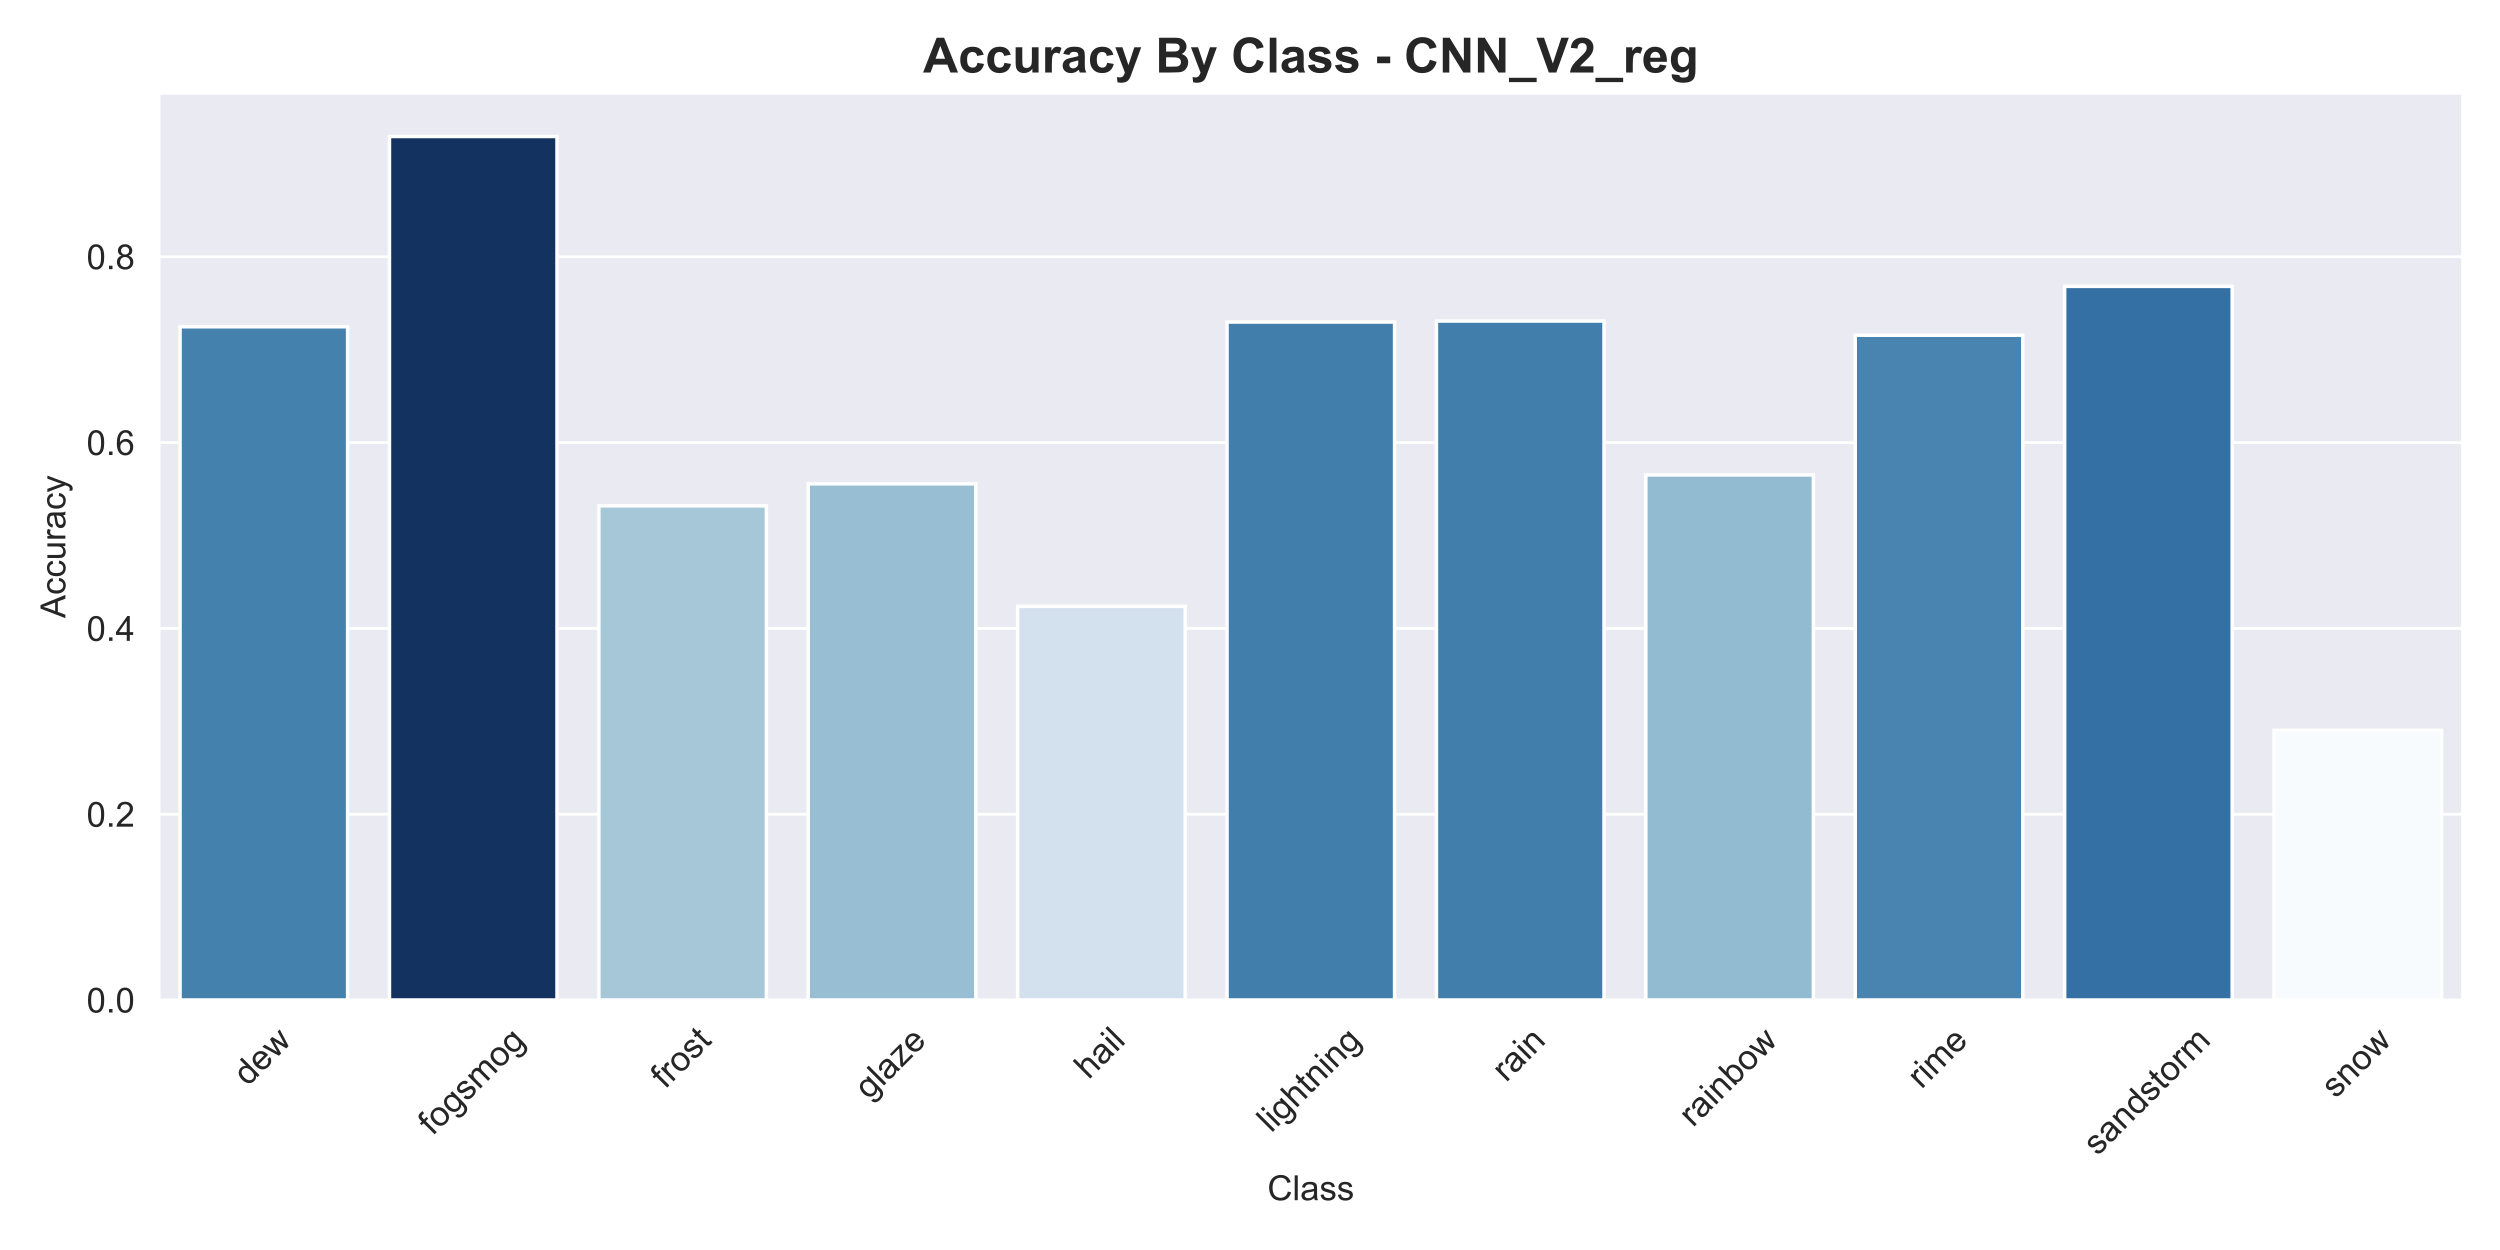
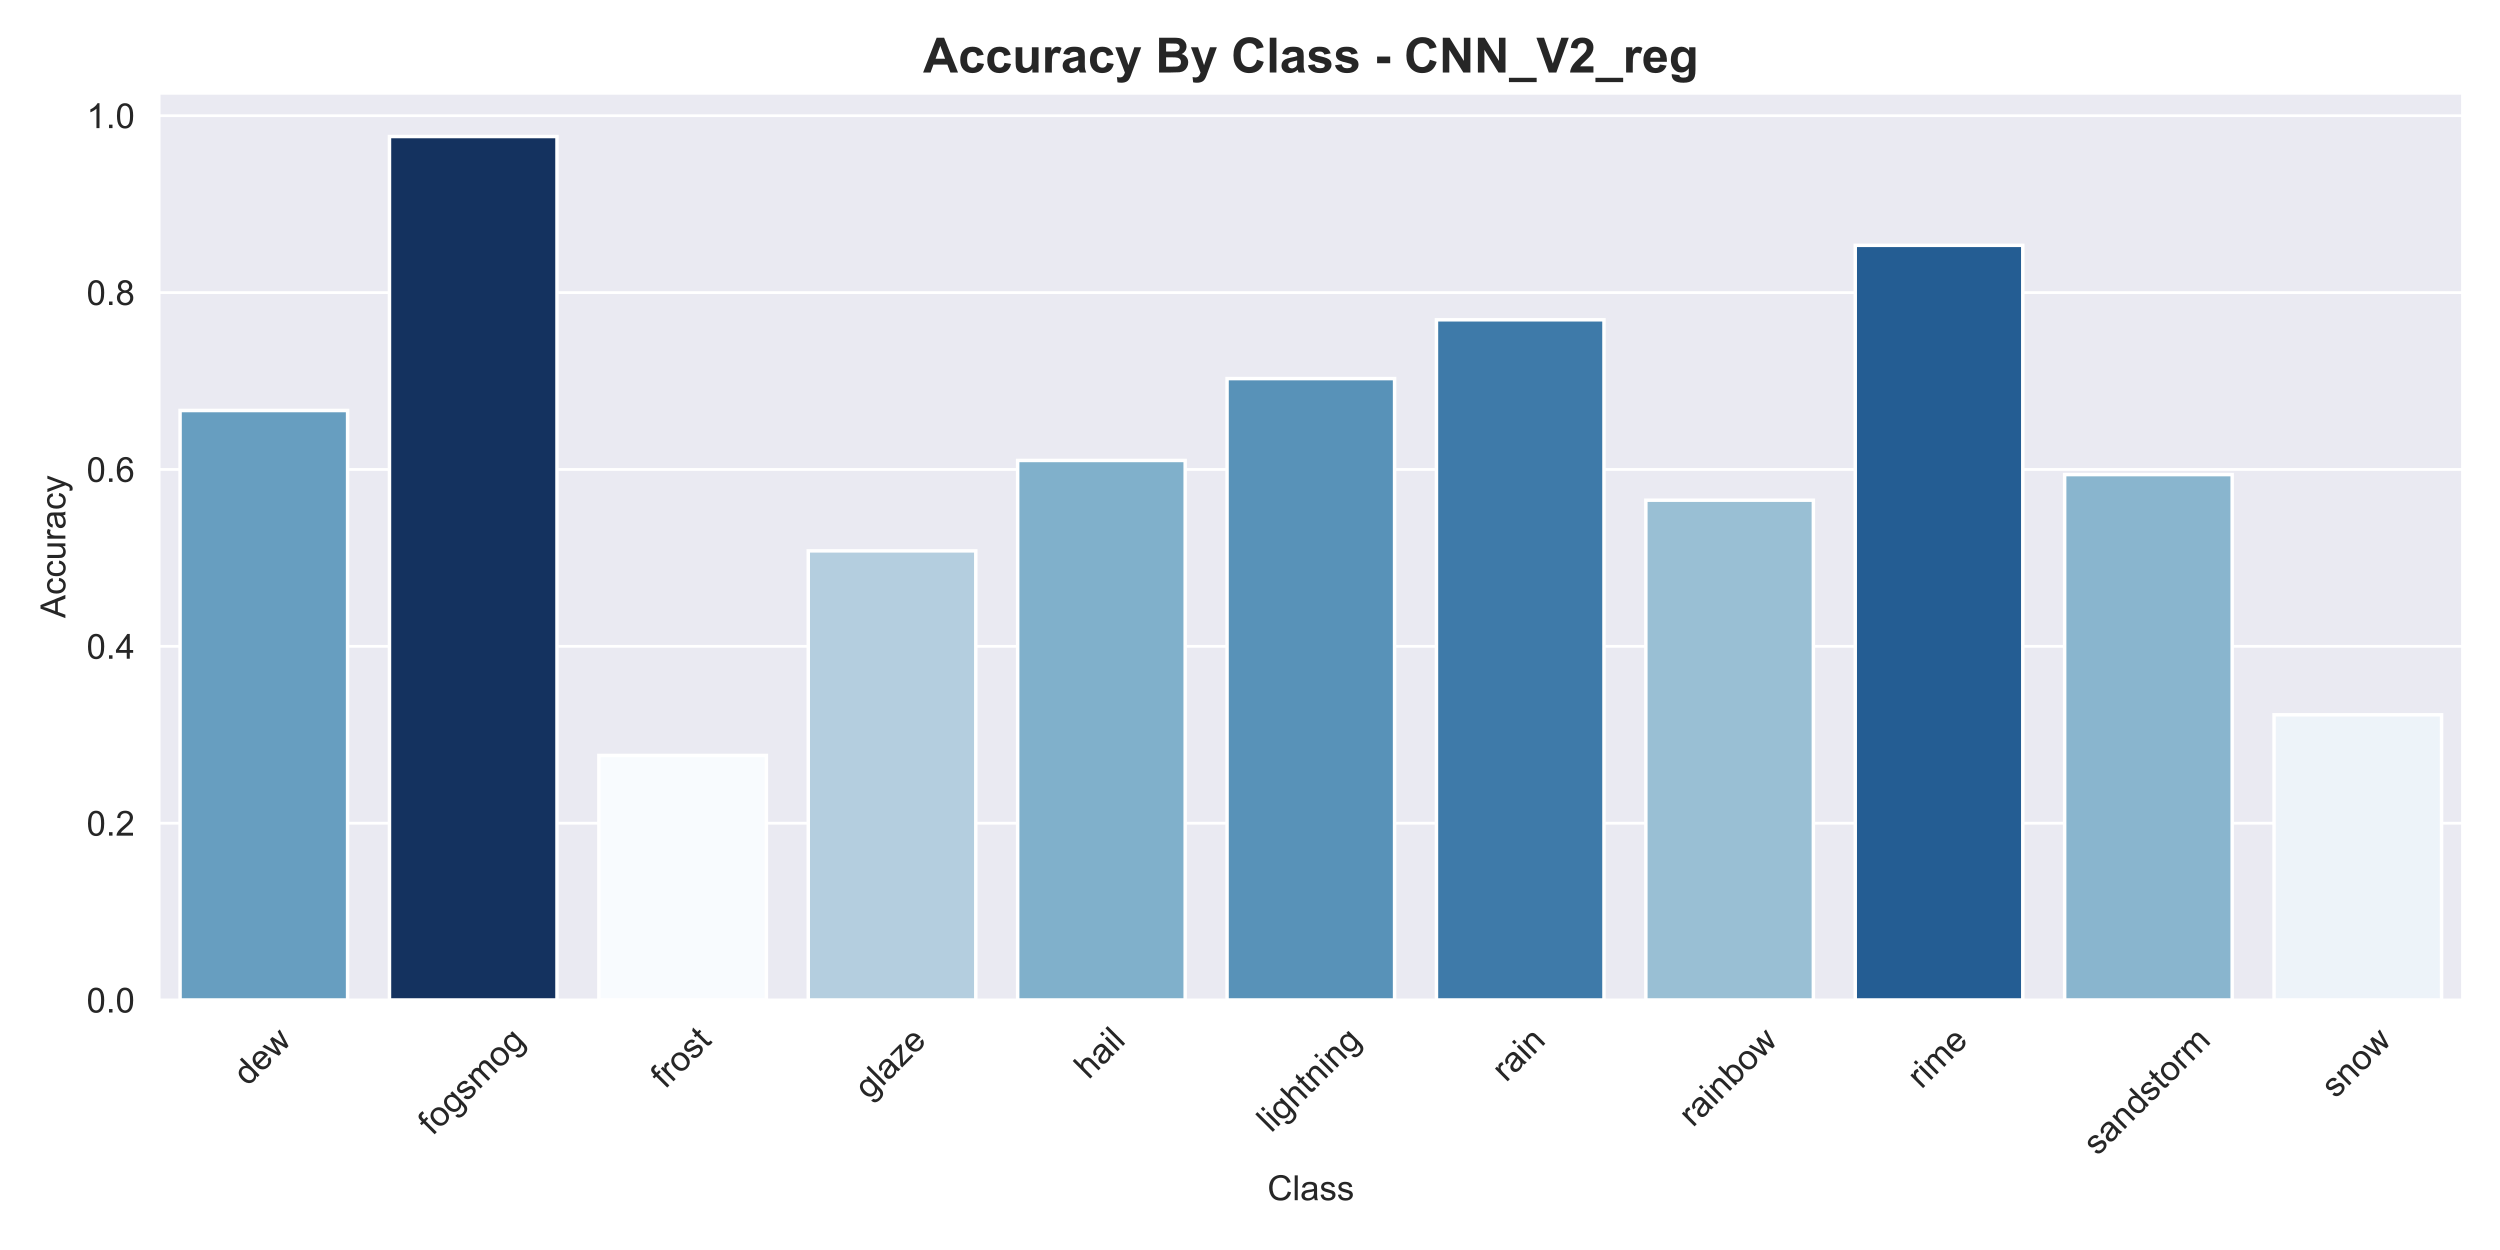
<svg xmlns="http://www.w3.org/2000/svg" xmlns:xlink="http://www.w3.org/1999/xlink" width="720pt" height="360pt" viewBox="0 0 720 360" version="1.1">
  <defs>
    <style type="text/css">*{stroke-linejoin: round; stroke-linecap: butt}</style>
  </defs>
  <g id="figure_1">
    <g id="patch_1">
      <path d="M 0 360  L 720 360  L 720 0  L 0 0  z " style="fill: #ffffff" />
    </g>
    <g id="axes_1">
      <g id="patch_2">
        <path d="M 45.83 288.027  L 709.2 288.027  L 709.2 26.88  L 45.83 26.88  z " style="fill: #eaeaf2" />
      </g>
      <g id="matplotlib.axis_1">
        <g id="xtick_1">
          <g id="text_1">
            <g style="fill: #262626" transform="translate(71.32567 313.0594) rotate(-45) scale(0.1 -0.1)">
              <defs>
                <path id="ArialMT-64" d="M 2575 0  L 2575 419  Q 2259 -75 1647 -75  Q 1250 -75 917 144  Q 584 363 401 755  Q 219 1147 219 1656  Q 219 2153 384 2558  Q 550 2963 881 3178  Q 1213 3394 1622 3394  Q 1922 3394 2156 3267  Q 2391 3141 2538 2938  L 2538 4581  L 3097 4581  L 3097 0  L 2575 0  z M 797 1656  Q 797 1019 1065 703  Q 1334 388 1700 388  Q 2069 388 2326 689  Q 2584 991 2584 1609  Q 2584 2291 2321 2609  Q 2059 2928 1675 2928  Q 1300 2928 1048 2622  Q 797 2316 797 1656  z " transform="scale(0.015625)" />
                <path id="ArialMT-65" d="M 2694 1069  L 3275 997  Q 3138 488 2766 206  Q 2394 -75 1816 -75  Q 1088 -75 661 373  Q 234 822 234 1631  Q 234 2469 665 2931  Q 1097 3394 1784 3394  Q 2450 3394 2872 2941  Q 3294 2488 3294 1666  Q 3294 1616 3291 1516  L 816 1516  Q 847 969 1125 678  Q 1403 388 1819 388  Q 2128 388 2347 550  Q 2566 713 2694 1069  z M 847 1978  L 2700 1978  Q 2663 2397 2488 2606  Q 2219 2931 1791 2931  Q 1403 2931 1139 2672  Q 875 2413 847 1978  z " transform="scale(0.015625)" />
                <path id="ArialMT-77" d="M 1034 0  L 19 3319  L 600 3319  L 1128 1403  L 1325 691  Q 1338 744 1497 1375  L 2025 3319  L 2603 3319  L 3100 1394  L 3266 759  L 3456 1400  L 4025 3319  L 4572 3319  L 3534 0  L 2950 0  L 2422 1988  L 2294 2553  L 1622 0  L 1034 0  z " transform="scale(0.015625)" />
              </defs>
              <use xlink:href="#ArialMT-64" />
              <use xlink:href="#ArialMT-65" transform="translate(55.61523 0)" />
              <use xlink:href="#ArialMT-77" transform="translate(111.2305 0)" />
            </g>
          </g>
        </g>
        <g id="xtick_2">
          <g id="text_2">
            <g style="fill: #262626" transform="translate(124.5599 327.2932) rotate(-45) scale(0.1 -0.1)">
              <defs>
                <path id="ArialMT-66" d="M 556 0  L 556 2881  L 59 2881  L 59 3319  L 556 3319  L 556 3672  Q 556 4006 616 4169  Q 697 4388 901 4523  Q 1106 4659 1475 4659  Q 1713 4659 2000 4603  L 1916 4113  Q 1741 4144 1584 4144  Q 1328 4144 1222 4034  Q 1116 3925 1116 3625  L 1116 3319  L 1763 3319  L 1763 2881  L 1116 2881  L 1116 0  L 556 0  z " transform="scale(0.015625)" />
                <path id="ArialMT-6f" d="M 213 1659  Q 213 2581 725 3025  Q 1153 3394 1769 3394  Q 2453 3394 2887 2945  Q 3322 2497 3322 1706  Q 3322 1066 3130 698  Q 2938 331 2570 128  Q 2203 -75 1769 -75  Q 1072 -75 642 372  Q 213 819 213 1659  z M 791 1659  Q 791 1022 1069 705  Q 1347 388 1769 388  Q 2188 388 2466 706  Q 2744 1025 2744 1678  Q 2744 2294 2464 2611  Q 2184 2928 1769 2928  Q 1347 2928 1069 2612  Q 791 2297 791 1659  z " transform="scale(0.015625)" />
                <path id="ArialMT-67" d="M 319 -275  L 866 -356  Q 900 -609 1056 -725  Q 1266 -881 1628 -881  Q 2019 -881 2231 -725  Q 2444 -569 2519 -288  Q 2563 -116 2559 434  Q 2191 0 1641 0  Q 956 0 581 494  Q 206 988 206 1678  Q 206 2153 378 2554  Q 550 2956 876 3175  Q 1203 3394 1644 3394  Q 2231 3394 2613 2919  L 2613 3319  L 3131 3319  L 3131 450  Q 3131 -325 2973 -648  Q 2816 -972 2473 -1159  Q 2131 -1347 1631 -1347  Q 1038 -1347 672 -1080  Q 306 -813 319 -275  z M 784 1719  Q 784 1066 1043 766  Q 1303 466 1694 466  Q 2081 466 2343 764  Q 2606 1063 2606 1700  Q 2606 2309 2336 2618  Q 2066 2928 1684 2928  Q 1309 2928 1046 2623  Q 784 2319 784 1719  z " transform="scale(0.015625)" />
                <path id="ArialMT-73" d="M 197 991  L 753 1078  Q 800 744 1014 566  Q 1228 388 1613 388  Q 2000 388 2187 545  Q 2375 703 2375 916  Q 2375 1106 2209 1216  Q 2094 1291 1634 1406  Q 1016 1563 777 1677  Q 538 1791 414 1992  Q 291 2194 291 2438  Q 291 2659 392 2848  Q 494 3038 669 3163  Q 800 3259 1026 3326  Q 1253 3394 1513 3394  Q 1903 3394 2198 3281  Q 2494 3169 2634 2976  Q 2775 2784 2828 2463  L 2278 2388  Q 2241 2644 2061 2787  Q 1881 2931 1553 2931  Q 1166 2931 1000 2803  Q 834 2675 834 2503  Q 834 2394 903 2306  Q 972 2216 1119 2156  Q 1203 2125 1616 2013  Q 2213 1853 2448 1751  Q 2684 1650 2818 1456  Q 2953 1263 2953 975  Q 2953 694 2789 445  Q 2625 197 2315 61  Q 2006 -75 1616 -75  Q 969 -75 630 194  Q 291 463 197 991  z " transform="scale(0.015625)" />
                <path id="ArialMT-6d" d="M 422 0  L 422 3319  L 925 3319  L 925 2853  Q 1081 3097 1340 3245  Q 1600 3394 1931 3394  Q 2300 3394 2536 3241  Q 2772 3088 2869 2813  Q 3263 3394 3894 3394  Q 4388 3394 4653 3120  Q 4919 2847 4919 2278  L 4919 0  L 4359 0  L 4359 2091  Q 4359 2428 4304 2576  Q 4250 2725 4106 2815  Q 3963 2906 3769 2906  Q 3419 2906 3187 2673  Q 2956 2441 2956 1928  L 2956 0  L 2394 0  L 2394 2156  Q 2394 2531 2256 2718  Q 2119 2906 1806 2906  Q 1569 2906 1367 2781  Q 1166 2656 1075 2415  Q 984 2175 984 1722  L 984 0  L 422 0  z " transform="scale(0.015625)" />
              </defs>
              <use xlink:href="#ArialMT-66" />
              <use xlink:href="#ArialMT-6f" transform="translate(27.7832 0)" />
              <use xlink:href="#ArialMT-67" transform="translate(83.39844 0)" />
              <use xlink:href="#ArialMT-73" transform="translate(139.0137 0)" />
              <use xlink:href="#ArialMT-6d" transform="translate(189.0137 0)" />
              <use xlink:href="#ArialMT-6f" transform="translate(272.3145 0)" />
              <use xlink:href="#ArialMT-67" transform="translate(327.9297 0)" />
            </g>
          </g>
        </g>
        <g id="xtick_3">
          <g id="text_3">
            <g style="fill: #262626" transform="translate(191.5484 313.8394) rotate(-45) scale(0.1 -0.1)">
              <defs>
                <path id="ArialMT-72" d="M 416 0  L 416 3319  L 922 3319  L 922 2816  Q 1116 3169 1280 3281  Q 1444 3394 1641 3394  Q 1925 3394 2219 3213  L 2025 2691  Q 1819 2813 1613 2813  Q 1428 2813 1281 2702  Q 1134 2591 1072 2394  Q 978 2094 978 1738  L 978 0  L 416 0  z " transform="scale(0.015625)" />
                <path id="ArialMT-74" d="M 1650 503  L 1731 6  Q 1494 -44 1306 -44  Q 1000 -44 831 53  Q 663 150 594 308  Q 525 466 525 972  L 525 2881  L 113 2881  L 113 3319  L 525 3319  L 525 4141  L 1084 4478  L 1084 3319  L 1650 3319  L 1650 2881  L 1084 2881  L 1084 941  Q 1084 700 1114 631  Q 1144 563 1211 522  Q 1278 481 1403 481  Q 1497 481 1650 503  z " transform="scale(0.015625)" />
              </defs>
              <use xlink:href="#ArialMT-66" />
              <use xlink:href="#ArialMT-72" transform="translate(27.7832 0)" />
              <use xlink:href="#ArialMT-6f" transform="translate(61.08398 0)" />
              <use xlink:href="#ArialMT-73" transform="translate(116.6992 0)" />
              <use xlink:href="#ArialMT-74" transform="translate(166.6992 0)" />
            </g>
          </g>
        </g>
        <g id="xtick_4">
          <g id="text_4">
            <g style="fill: #262626" transform="translate(250.2372 316.9916) rotate(-45) scale(0.1 -0.1)">
              <defs>
                <path id="ArialMT-6c" d="M 409 0  L 409 4581  L 972 4581  L 972 0  L 409 0  z " transform="scale(0.015625)" />
                <path id="ArialMT-61" d="M 2588 409  Q 2275 144 1986 34  Q 1697 -75 1366 -75  Q 819 -75 525 192  Q 231 459 231 875  Q 231 1119 342 1320  Q 453 1522 633 1644  Q 813 1766 1038 1828  Q 1203 1872 1538 1913  Q 2219 1994 2541 2106  Q 2544 2222 2544 2253  Q 2544 2597 2384 2738  Q 2169 2928 1744 2928  Q 1347 2928 1158 2789  Q 969 2650 878 2297  L 328 2372  Q 403 2725 575 2942  Q 747 3159 1072 3276  Q 1397 3394 1825 3394  Q 2250 3394 2515 3294  Q 2781 3194 2906 3042  Q 3031 2891 3081 2659  Q 3109 2516 3109 2141  L 3109 1391  Q 3109 606 3145 398  Q 3181 191 3288 0  L 2700 0  Q 2613 175 2588 409  z M 2541 1666  Q 2234 1541 1622 1453  Q 1275 1403 1131 1340  Q 988 1278 909 1158  Q 831 1038 831 891  Q 831 666 1001 516  Q 1172 366 1500 366  Q 1825 366 2078 508  Q 2331 650 2450 897  Q 2541 1088 2541 1459  L 2541 1666  z " transform="scale(0.015625)" />
                <path id="ArialMT-7a" d="M 125 0  L 125 456  L 2238 2881  Q 1878 2863 1603 2863  L 250 2863  L 250 3319  L 2963 3319  L 2963 2947  L 1166 841  L 819 456  Q 1197 484 1528 484  L 3063 484  L 3063 0  L 125 0  z " transform="scale(0.015625)" />
              </defs>
              <use xlink:href="#ArialMT-67" />
              <use xlink:href="#ArialMT-6c" transform="translate(55.61523 0)" />
              <use xlink:href="#ArialMT-61" transform="translate(77.83203 0)" />
              <use xlink:href="#ArialMT-7a" transform="translate(133.4473 0)" />
              <use xlink:href="#ArialMT-65" transform="translate(183.4473 0)" />
            </g>
          </g>
        </g>
        <g id="xtick_5">
          <g id="text_5">
            <g style="fill: #262626" transform="translate(313.5333 311.0949) rotate(-45) scale(0.1 -0.1)">
              <defs>
                <path id="ArialMT-68" d="M 422 0  L 422 4581  L 984 4581  L 984 2938  Q 1378 3394 1978 3394  Q 2347 3394 2619 3248  Q 2891 3103 3008 2847  Q 3125 2591 3125 2103  L 3125 0  L 2563 0  L 2563 2103  Q 2563 2525 2380 2717  Q 2197 2909 1863 2909  Q 1613 2909 1392 2779  Q 1172 2650 1078 2428  Q 984 2206 984 1816  L 984 0  L 422 0  z " transform="scale(0.015625)" />
                <path id="ArialMT-69" d="M 425 3934  L 425 4581  L 988 4581  L 988 3934  L 425 3934  z M 425 0  L 425 3319  L 988 3319  L 988 0  L 425 0  z " transform="scale(0.015625)" />
              </defs>
              <use xlink:href="#ArialMT-68" />
              <use xlink:href="#ArialMT-61" transform="translate(55.61523 0)" />
              <use xlink:href="#ArialMT-69" transform="translate(111.2305 0)" />
              <use xlink:href="#ArialMT-6c" transform="translate(133.4473 0)" />
            </g>
          </g>
        </g>
        <g id="xtick_6">
          <g id="text_6">
            <g style="fill: #262626" transform="translate(366.1322 326.427) rotate(-45) scale(0.1 -0.1)">
              <defs>
                <path id="ArialMT-6e" d="M 422 0  L 422 3319  L 928 3319  L 928 2847  Q 1294 3394 1984 3394  Q 2284 3394 2536 3286  Q 2788 3178 2913 3003  Q 3038 2828 3088 2588  Q 3119 2431 3119 2041  L 3119 0  L 2556 0  L 2556 2019  Q 2556 2363 2490 2533  Q 2425 2703 2258 2804  Q 2091 2906 1866 2906  Q 1506 2906 1245 2678  Q 984 2450 984 1813  L 984 0  L 422 0  z " transform="scale(0.015625)" />
              </defs>
              <use xlink:href="#ArialMT-6c" />
              <use xlink:href="#ArialMT-69" transform="translate(22.2168 0)" />
              <use xlink:href="#ArialMT-67" transform="translate(44.43359 0)" />
              <use xlink:href="#ArialMT-68" transform="translate(100.0488 0)" />
              <use xlink:href="#ArialMT-74" transform="translate(155.6641 0)" />
              <use xlink:href="#ArialMT-6e" transform="translate(183.4473 0)" />
              <use xlink:href="#ArialMT-69" transform="translate(239.0625 0)" />
              <use xlink:href="#ArialMT-6e" transform="translate(261.2793 0)" />
              <use xlink:href="#ArialMT-67" transform="translate(316.8945 0)" />
            </g>
          </g>
        </g>
        <g id="xtick_7">
          <g id="text_7">
            <g style="fill: #262626" transform="translate(433.7544 311.8783) rotate(-45) scale(0.1 -0.1)">
              <use xlink:href="#ArialMT-72" />
              <use xlink:href="#ArialMT-61" transform="translate(33.30078 0)" />
              <use xlink:href="#ArialMT-69" transform="translate(88.91602 0)" />
              <use xlink:href="#ArialMT-6e" transform="translate(111.1328 0)" />
            </g>
          </g>
        </g>
        <g id="xtick_8">
          <g id="text_8">
            <g style="fill: #262626" transform="translate(487.5753 324.8493) rotate(-45) scale(0.1 -0.1)">
              <defs>
                <path id="ArialMT-62" d="M 941 0  L 419 0  L 419 4581  L 981 4581  L 981 2947  Q 1338 3394 1891 3394  Q 2197 3394 2470 3270  Q 2744 3147 2920 2923  Q 3097 2700 3197 2384  Q 3297 2069 3297 1709  Q 3297 856 2875 390  Q 2453 -75 1863 -75  Q 1275 -75 941 416  L 941 0  z M 934 1684  Q 934 1088 1097 822  Q 1363 388 1816 388  Q 2184 388 2453 708  Q 2722 1028 2722 1663  Q 2722 2313 2464 2622  Q 2206 2931 1841 2931  Q 1472 2931 1203 2611  Q 934 2291 934 1684  z " transform="scale(0.015625)" />
              </defs>
              <use xlink:href="#ArialMT-72" />
              <use xlink:href="#ArialMT-61" transform="translate(33.30078 0)" />
              <use xlink:href="#ArialMT-69" transform="translate(88.91602 0)" />
              <use xlink:href="#ArialMT-6e" transform="translate(111.1328 0)" />
              <use xlink:href="#ArialMT-62" transform="translate(166.748 0)" />
              <use xlink:href="#ArialMT-6f" transform="translate(222.3633 0)" />
              <use xlink:href="#ArialMT-77" transform="translate(277.9785 0)" />
            </g>
          </g>
        </g>
        <g id="xtick_9">
          <g id="text_9">
            <g style="fill: #262626" transform="translate(553.3882 313.8361) rotate(-45) scale(0.1 -0.1)">
              <use xlink:href="#ArialMT-72" />
              <use xlink:href="#ArialMT-69" transform="translate(33.30078 0)" />
              <use xlink:href="#ArialMT-6d" transform="translate(55.51758 0)" />
              <use xlink:href="#ArialMT-65" transform="translate(138.8184 0)" />
            </g>
          </g>
        </g>
        <g id="xtick_10">
          <g id="text_10">
            <g style="fill: #262626" transform="translate(604.0641 333.097) rotate(-45) scale(0.1 -0.1)">
              <use xlink:href="#ArialMT-73" />
              <use xlink:href="#ArialMT-61" transform="translate(50 0)" />
              <use xlink:href="#ArialMT-6e" transform="translate(105.6152 0)" />
              <use xlink:href="#ArialMT-64" transform="translate(161.2305 0)" />
              <use xlink:href="#ArialMT-73" transform="translate(216.8457 0)" />
              <use xlink:href="#ArialMT-74" transform="translate(266.8457 0)" />
              <use xlink:href="#ArialMT-6f" transform="translate(294.6289 0)" />
              <use xlink:href="#ArialMT-72" transform="translate(350.2441 0)" />
              <use xlink:href="#ArialMT-6d" transform="translate(383.5449 0)" />
            </g>
          </g>
        </g>
        <g id="xtick_11">
          <g id="text_11">
            <g style="fill: #262626" transform="translate(672.6215 316.5949) rotate(-45) scale(0.1 -0.1)">
              <use xlink:href="#ArialMT-73" />
              <use xlink:href="#ArialMT-6e" transform="translate(50 0)" />
              <use xlink:href="#ArialMT-6f" transform="translate(105.6152 0)" />
              <use xlink:href="#ArialMT-77" transform="translate(161.2305 0)" />
            </g>
          </g>
        </g>
        <g id="text_12">
          <g style="fill: #262626" transform="translate(365.0127 345.6602) scale(0.1 -0.1)">
            <defs>
              <path id="ArialMT-43" d="M 3763 1606  L 4369 1453  Q 4178 706 3683 314  Q 3188 -78 2472 -78  Q 1731 -78 1267 223  Q 803 525 561 1097  Q 319 1669 319 2325  Q 319 3041 592 3573  Q 866 4106 1370 4382  Q 1875 4659 2481 4659  Q 3169 4659 3637 4309  Q 4106 3959 4291 3325  L 3694 3184  Q 3534 3684 3231 3912  Q 2928 4141 2469 4141  Q 1941 4141 1586 3887  Q 1231 3634 1087 3207  Q 944 2781 944 2328  Q 944 1744 1114 1308  Q 1284 872 1643 656  Q 2003 441 2422 441  Q 2931 441 3284 734  Q 3638 1028 3763 1606  z " transform="scale(0.015625)" />
            </defs>
            <use xlink:href="#ArialMT-43" />
            <use xlink:href="#ArialMT-6c" transform="translate(72.2168 0)" />
            <use xlink:href="#ArialMT-61" transform="translate(94.43359 0)" />
            <use xlink:href="#ArialMT-73" transform="translate(150.0488 0)" />
            <use xlink:href="#ArialMT-73" transform="translate(200.0488 0)" />
          </g>
        </g>
      </g>
      <g id="matplotlib.axis_2">
        <g id="ytick_1">
          <g id="line2d_1">
-             <path d="M 45.83 288.027  L 709.2 288.027  " clip-path="url(#pe06fe778c6)" style="fill: none; stroke: #ffffff; stroke-width: 0.8; stroke-linecap: round" />
+             <path d="M 45.83 288.027  L 709.2 288.027  " clip-path="url(#p3ea3f91b80)" style="fill: none; stroke: #ffffff; stroke-width: 0.8; stroke-linecap: round" />
          </g>
          <g id="text_13">
            <g style="fill: #262626" transform="translate(24.93 291.606) scale(0.1 -0.1)">
              <defs>
                <path id="ArialMT-30" d="M 266 2259  Q 266 3072 433 3567  Q 600 4063 929 4331  Q 1259 4600 1759 4600  Q 2128 4600 2406 4451  Q 2684 4303 2865 4023  Q 3047 3744 3150 3342  Q 3253 2941 3253 2259  Q 3253 1453 3087 958  Q 2922 463 2592 192  Q 2263 -78 1759 -78  Q 1097 -78 719 397  Q 266 969 266 2259  z M 844 2259  Q 844 1131 1108 757  Q 1372 384 1759 384  Q 2147 384 2411 759  Q 2675 1134 2675 2259  Q 2675 3391 2411 3762  Q 2147 4134 1753 4134  Q 1366 4134 1134 3806  Q 844 3388 844 2259  z " transform="scale(0.015625)" />
                <path id="ArialMT-2e" d="M 581 0  L 581 641  L 1222 641  L 1222 0  L 581 0  z " transform="scale(0.015625)" />
              </defs>
              <use xlink:href="#ArialMT-30" />
              <use xlink:href="#ArialMT-2e" transform="translate(55.61523 0)" />
              <use xlink:href="#ArialMT-30" transform="translate(83.39844 0)" />
            </g>
          </g>
        </g>
        <g id="ytick_2">
          <g id="line2d_2">
-             <path d="M 45.83 234.507  L 709.2 234.507  " clip-path="url(#pe06fe778c6)" style="fill: none; stroke: #ffffff; stroke-width: 0.8; stroke-linecap: round" />
+             <path d="M 45.83 237.086  L 709.2 237.086  " clip-path="url(#p3ea3f91b80)" style="fill: none; stroke: #ffffff; stroke-width: 0.8; stroke-linecap: round" />
          </g>
          <g id="text_14">
-             <g style="fill: #262626" transform="translate(24.93 238.0858) scale(0.1 -0.1)">
+             <g style="fill: #262626" transform="translate(24.93 240.665) scale(0.1 -0.1)">
              <defs>
                <path id="ArialMT-32" d="M 3222 541  L 3222 0  L 194 0  Q 188 203 259 391  Q 375 700 629 1000  Q 884 1300 1366 1694  Q 2113 2306 2375 2664  Q 2638 3022 2638 3341  Q 2638 3675 2398 3904  Q 2159 4134 1775 4134  Q 1369 4134 1125 3890  Q 881 3647 878 3216  L 300 3275  Q 359 3922 746 4261  Q 1134 4600 1788 4600  Q 2447 4600 2831 4234  Q 3216 3869 3216 3328  Q 3216 3053 3103 2787  Q 2991 2522 2730 2228  Q 2469 1934 1863 1422  Q 1356 997 1212 845  Q 1069 694 975 541  L 3222 541  z " transform="scale(0.015625)" />
              </defs>
              <use xlink:href="#ArialMT-30" />
              <use xlink:href="#ArialMT-2e" transform="translate(55.61523 0)" />
              <use xlink:href="#ArialMT-32" transform="translate(83.39844 0)" />
            </g>
          </g>
        </g>
        <g id="ytick_3">
          <g id="line2d_3">
-             <path d="M 45.83 180.987  L 709.2 180.987  " clip-path="url(#pe06fe778c6)" style="fill: none; stroke: #ffffff; stroke-width: 0.8; stroke-linecap: round" />
+             <path d="M 45.83 186.145  L 709.2 186.145  " clip-path="url(#p3ea3f91b80)" style="fill: none; stroke: #ffffff; stroke-width: 0.8; stroke-linecap: round" />
          </g>
          <g id="text_15">
-             <g style="fill: #262626" transform="translate(24.93 184.5656) scale(0.1 -0.1)">
+             <g style="fill: #262626" transform="translate(24.93 189.7241) scale(0.1 -0.1)">
              <defs>
                <path id="ArialMT-34" d="M 2069 0  L 2069 1097  L 81 1097  L 81 1613  L 2172 4581  L 2631 4581  L 2631 1613  L 3250 1613  L 3250 1097  L 2631 1097  L 2631 0  L 2069 0  z M 2069 1613  L 2069 3678  L 634 1613  L 2069 1613  z " transform="scale(0.015625)" />
              </defs>
              <use xlink:href="#ArialMT-30" />
              <use xlink:href="#ArialMT-2e" transform="translate(55.61523 0)" />
              <use xlink:href="#ArialMT-34" transform="translate(83.39844 0)" />
            </g>
          </g>
        </g>
        <g id="ytick_4">
          <g id="line2d_4">
-             <path d="M 45.83 127.466  L 709.2 127.466  " clip-path="url(#pe06fe778c6)" style="fill: none; stroke: #ffffff; stroke-width: 0.8; stroke-linecap: round" />
+             <path d="M 45.83 135.204  L 709.2 135.204  " clip-path="url(#p3ea3f91b80)" style="fill: none; stroke: #ffffff; stroke-width: 0.8; stroke-linecap: round" />
          </g>
          <g id="text_16">
-             <g style="fill: #262626" transform="translate(24.93 131.0454) scale(0.1 -0.1)">
+             <g style="fill: #262626" transform="translate(24.93 138.7832) scale(0.1 -0.1)">
              <defs>
                <path id="ArialMT-36" d="M 3184 3459  L 2625 3416  Q 2550 3747 2413 3897  Q 2184 4138 1850 4138  Q 1581 4138 1378 3988  Q 1113 3794 959 3422  Q 806 3050 800 2363  Q 1003 2672 1297 2822  Q 1591 2972 1913 2972  Q 2475 2972 2870 2558  Q 3266 2144 3266 1488  Q 3266 1056 3080 686  Q 2894 316 2569 119  Q 2244 -78 1831 -78  Q 1128 -78 684 439  Q 241 956 241 2144  Q 241 3472 731 4075  Q 1159 4600 1884 4600  Q 2425 4600 2770 4297  Q 3116 3994 3184 3459  z M 888 1484  Q 888 1194 1011 928  Q 1134 663 1356 523  Q 1578 384 1822 384  Q 2178 384 2434 671  Q 2691 959 2691 1453  Q 2691 1928 2437 2201  Q 2184 2475 1800 2475  Q 1419 2475 1153 2201  Q 888 1928 888 1484  z " transform="scale(0.015625)" />
              </defs>
              <use xlink:href="#ArialMT-30" />
              <use xlink:href="#ArialMT-2e" transform="translate(55.61523 0)" />
              <use xlink:href="#ArialMT-36" transform="translate(83.39844 0)" />
            </g>
          </g>
        </g>
        <g id="ytick_5">
          <g id="line2d_5">
-             <path d="M 45.83 73.946  L 709.2 73.946  " clip-path="url(#pe06fe778c6)" style="fill: none; stroke: #ffffff; stroke-width: 0.8; stroke-linecap: round" />
+             <path d="M 45.83 84.263  L 709.2 84.263  " clip-path="url(#p3ea3f91b80)" style="fill: none; stroke: #ffffff; stroke-width: 0.8; stroke-linecap: round" />
          </g>
          <g id="text_17">
-             <g style="fill: #262626" transform="translate(24.93 77.52519) scale(0.1 -0.1)">
+             <g style="fill: #262626" transform="translate(24.93 87.84234) scale(0.1 -0.1)">
              <defs>
                <path id="ArialMT-38" d="M 1131 2484  Q 781 2613 612 2850  Q 444 3088 444 3419  Q 444 3919 803 4259  Q 1163 4600 1759 4600  Q 2359 4600 2725 4251  Q 3091 3903 3091 3403  Q 3091 3084 2923 2848  Q 2756 2613 2416 2484  Q 2838 2347 3058 2040  Q 3278 1734 3278 1309  Q 3278 722 2862 322  Q 2447 -78 1769 -78  Q 1091 -78 675 323  Q 259 725 259 1325  Q 259 1772 486 2073  Q 713 2375 1131 2484  z M 1019 3438  Q 1019 3113 1228 2906  Q 1438 2700 1772 2700  Q 2097 2700 2305 2904  Q 2513 3109 2513 3406  Q 2513 3716 2298 3927  Q 2084 4138 1766 4138  Q 1444 4138 1231 3931  Q 1019 3725 1019 3438  z M 838 1322  Q 838 1081 952 856  Q 1066 631 1291 507  Q 1516 384 1775 384  Q 2178 384 2440 643  Q 2703 903 2703 1303  Q 2703 1709 2433 1975  Q 2163 2241 1756 2241  Q 1359 2241 1098 1978  Q 838 1716 838 1322  z " transform="scale(0.015625)" />
              </defs>
              <use xlink:href="#ArialMT-30" />
              <use xlink:href="#ArialMT-2e" transform="translate(55.61523 0)" />
              <use xlink:href="#ArialMT-38" transform="translate(83.39844 0)" />
            </g>
          </g>
        </g>
-         <g id="text_18">
+         <g id="ytick_6">
+           <g id="line2d_6">
+             <path d="M 45.83 33.323  L 709.2 33.323  " clip-path="url(#p3ea3f91b80)" style="fill: none; stroke: #ffffff; stroke-width: 0.8; stroke-linecap: round" />
+           </g>
+           <g id="text_18">
+             <g style="fill: #262626" transform="translate(24.93 36.90143) scale(0.1 -0.1)">
+               <defs>
+                 <path id="ArialMT-31" d="M 2384 0  L 1822 0  L 1822 3584  Q 1619 3391 1289 3197  Q 959 3003 697 2906  L 697 3450  Q 1169 3672 1522 3987  Q 1875 4303 2022 4600  L 2384 4600  L 2384 0  z " transform="scale(0.015625)" />
+               </defs>
+               <use xlink:href="#ArialMT-31" />
+               <use xlink:href="#ArialMT-2e" transform="translate(55.61523 0)" />
+               <use xlink:href="#ArialMT-30" transform="translate(83.39844 0)" />
+             </g>
+           </g>
+         </g>
+         <g id="text_19">
          <g style="fill: #262626" transform="translate(18.82531 178.0145) rotate(-90) scale(0.1 -0.1)">
            <defs>
              <path id="ArialMT-41" d="M -9 0  L 1750 4581  L 2403 4581  L 4278 0  L 3588 0  L 3053 1388  L 1138 1388  L 634 0  L -9 0  z M 1313 1881  L 2866 1881  L 2388 3150  Q 2169 3728 2063 4100  Q 1975 3659 1816 3225  L 1313 1881  z " transform="scale(0.015625)" />
              <path id="ArialMT-63" d="M 2588 1216  L 3141 1144  Q 3050 572 2676 248  Q 2303 -75 1759 -75  Q 1078 -75 664 370  Q 250 816 250 1647  Q 250 2184 428 2587  Q 606 2991 970 3192  Q 1334 3394 1763 3394  Q 2303 3394 2647 3120  Q 2991 2847 3088 2344  L 2541 2259  Q 2463 2594 2264 2762  Q 2066 2931 1784 2931  Q 1359 2931 1093 2626  Q 828 2322 828 1663  Q 828 994 1084 691  Q 1341 388 1753 388  Q 2084 388 2306 591  Q 2528 794 2588 1216  z " transform="scale(0.015625)" />
              <path id="ArialMT-75" d="M 2597 0  L 2597 488  Q 2209 -75 1544 -75  Q 1250 -75 995 37  Q 741 150 617 320  Q 494 491 444 738  Q 409 903 409 1263  L 409 3319  L 972 3319  L 972 1478  Q 972 1038 1006 884  Q 1059 663 1231 536  Q 1403 409 1656 409  Q 1909 409 2131 539  Q 2353 669 2445 892  Q 2538 1116 2538 1541  L 2538 3319  L 3100 3319  L 3100 0  L 2597 0  z " transform="scale(0.015625)" />
              <path id="ArialMT-79" d="M 397 -1278  L 334 -750  Q 519 -800 656 -800  Q 844 -800 956 -737  Q 1069 -675 1141 -563  Q 1194 -478 1313 -144  Q 1328 -97 1363 -6  L 103 3319  L 709 3319  L 1400 1397  Q 1534 1031 1641 628  Q 1738 1016 1872 1384  L 2581 3319  L 3144 3319  L 1881 -56  Q 1678 -603 1566 -809  Q 1416 -1088 1222 -1217  Q 1028 -1347 759 -1347  Q 597 -1347 397 -1278  z " transform="scale(0.015625)" />
            </defs>
            <use xlink:href="#ArialMT-41" />
            <use xlink:href="#ArialMT-63" transform="translate(66.69922 0)" />
            <use xlink:href="#ArialMT-63" transform="translate(116.6992 0)" />
            <use xlink:href="#ArialMT-75" transform="translate(166.6992 0)" />
            <use xlink:href="#ArialMT-72" transform="translate(222.3145 0)" />
            <use xlink:href="#ArialMT-61" transform="translate(255.6152 0)" />
            <use xlink:href="#ArialMT-63" transform="translate(311.2305 0)" />
            <use xlink:href="#ArialMT-79" transform="translate(361.2305 0)" />
          </g>
        </g>
      </g>
      <g id="patch_3">
-         <path d="M 51.861 288.027  L 100.106 288.027  L 100.106 94.113  L 51.861 94.113  z " clip-path="url(#pe06fe778c6)" style="fill: #4581ad; stroke: #ffffff; stroke-linejoin: miter" />
+         <path d="M 51.861 288.027  L 100.106 288.027  L 100.106 118.224  L 51.861 118.224  z " clip-path="url(#p3ea3f91b80)" style="fill: #679ec0; stroke: #ffffff; stroke-linejoin: miter" />
      </g>
      <g id="patch_4">
-         <path d="M 112.167 288.027  L 160.412 288.027  L 160.412 39.316  L 112.167 39.316  z " clip-path="url(#pe06fe778c6)" style="fill: #14325f; stroke: #ffffff; stroke-linejoin: miter" />
+         <path d="M 112.167 288.027  L 160.412 288.027  L 160.412 39.316  L 112.167 39.316  z " clip-path="url(#p3ea3f91b80)" style="fill: #14325f; stroke: #ffffff; stroke-linejoin: miter" />
      </g>
      <g id="patch_5">
-         <path d="M 172.473 288.027  L 220.718 288.027  L 220.718 145.686  L 172.473 145.686  z " clip-path="url(#pe06fe778c6)" style="fill: #a6c7d8; stroke: #ffffff; stroke-linejoin: miter" />
+         <path d="M 172.473 288.027  L 220.718 288.027  L 220.718 217.577  L 172.473 217.577  z " clip-path="url(#p3ea3f91b80)" style="fill: #f8fbfe; stroke: #ffffff; stroke-linejoin: miter" />
      </g>
      <g id="patch_6">
-         <path d="M 232.78 288.027  L 281.025 288.027  L 281.025 139.36  L 232.78 139.36  z " clip-path="url(#pe06fe778c6)" style="fill: #97bed3; stroke: #ffffff; stroke-linejoin: miter" />
+         <path d="M 232.78 288.027  L 281.025 288.027  L 281.025 158.653  L 232.78 158.653  z " clip-path="url(#p3ea3f91b80)" style="fill: #b4cedf; stroke: #ffffff; stroke-linejoin: miter" />
      </g>
      <g id="patch_7">
-         <path d="M 293.086 288.027  L 341.331 288.027  L 341.331 174.637  L 293.086 174.637  z " clip-path="url(#pe06fe778c6)" style="fill: #d3e0ed; stroke: #ffffff; stroke-linejoin: miter" />
+         <path d="M 293.086 288.027  L 341.331 288.027  L 341.331 132.614  L 293.086 132.614  z " clip-path="url(#p3ea3f91b80)" style="fill: #80b0cb; stroke: #ffffff; stroke-linejoin: miter" />
      </g>
      <g id="patch_8">
-         <path d="M 353.392 288.027  L 401.638 288.027  L 401.638 92.751  L 353.392 92.751  z " clip-path="url(#pe06fe778c6)" style="fill: #427eac; stroke: #ffffff; stroke-linejoin: miter" />
+         <path d="M 353.392 288.027  L 401.638 288.027  L 401.638 109.045  L 353.392 109.045  z " clip-path="url(#p3ea3f91b80)" style="fill: #5892b8; stroke: #ffffff; stroke-linejoin: miter" />
      </g>
      <g id="patch_9">
-         <path d="M 413.699 288.027  L 461.944 288.027  L 461.944 92.473  L 413.699 92.473  z " clip-path="url(#pe06fe778c6)" style="fill: #427eac; stroke: #ffffff; stroke-linejoin: miter" />
+         <path d="M 413.699 288.027  L 461.944 288.027  L 461.944 92.1  L 413.699 92.1  z " clip-path="url(#p3ea3f91b80)" style="fill: #3e7aa9; stroke: #ffffff; stroke-linejoin: miter" />
      </g>
      <g id="patch_10">
-         <path d="M 474.005 288.027  L 522.25 288.027  L 522.25 136.774  L 474.005 136.774  z " clip-path="url(#pe06fe778c6)" style="fill: #92bad1; stroke: #ffffff; stroke-linejoin: miter" />
+         <path d="M 474.005 288.027  L 522.25 288.027  L 522.25 144.064  L 474.005 144.064  z " clip-path="url(#p3ea3f91b80)" style="fill: #99bfd4; stroke: #ffffff; stroke-linejoin: miter" />
      </g>
      <g id="patch_11">
-         <path d="M 534.312 288.027  L 582.557 288.027  L 582.557 96.554  L 534.312 96.554  z " clip-path="url(#pe06fe778c6)" style="fill: #4884af; stroke: #ffffff; stroke-linejoin: miter" />
+         <path d="M 534.312 288.027  L 582.557 288.027  L 582.557 70.65  L 534.312 70.65  z " clip-path="url(#p3ea3f91b80)" style="fill: #245d93; stroke: #ffffff; stroke-linejoin: miter" />
      </g>
      <g id="patch_12">
-         <path d="M 594.618 288.027  L 642.863 288.027  L 642.863 82.478  L 594.618 82.478  z " clip-path="url(#pe06fe778c6)" style="fill: #3470a3; stroke: #ffffff; stroke-linejoin: miter" />
+         <path d="M 594.618 288.027  L 642.863 288.027  L 642.863 136.681  L 594.618 136.681  z " clip-path="url(#p3ea3f91b80)" style="fill: #89b5ce; stroke: #ffffff; stroke-linejoin: miter" />
      </g>
      <g id="patch_13">
-         <path d="M 654.924 288.027  L 703.169 288.027  L 703.169 210.336  L 654.924 210.336  z " clip-path="url(#pe06fe778c6)" style="fill: #f8fbfe; stroke: #ffffff; stroke-linejoin: miter" />
-       </g>
-       <g id="line2d_6">
-         <path clip-path="url(#pe06fe778c6)" style="fill: none; stroke: #424242; stroke-width: 2.25; stroke-linecap: round" />
+         <path d="M 654.924 288.027  L 703.169 288.027  L 703.169 205.864  L 654.924 205.864  z " clip-path="url(#p3ea3f91b80)" style="fill: #edf3f9; stroke: #ffffff; stroke-linejoin: miter" />
      </g>
      <g id="line2d_7">
-         <path clip-path="url(#pe06fe778c6)" style="fill: none; stroke: #424242; stroke-width: 2.25; stroke-linecap: round" />
+         <path clip-path="url(#p3ea3f91b80)" style="fill: none; stroke: #424242; stroke-width: 2.25; stroke-linecap: round" />
      </g>
      <g id="line2d_8">
-         <path clip-path="url(#pe06fe778c6)" style="fill: none; stroke: #424242; stroke-width: 2.25; stroke-linecap: round" />
+         <path clip-path="url(#p3ea3f91b80)" style="fill: none; stroke: #424242; stroke-width: 2.25; stroke-linecap: round" />
      </g>
      <g id="line2d_9">
-         <path clip-path="url(#pe06fe778c6)" style="fill: none; stroke: #424242; stroke-width: 2.25; stroke-linecap: round" />
+         <path clip-path="url(#p3ea3f91b80)" style="fill: none; stroke: #424242; stroke-width: 2.25; stroke-linecap: round" />
      </g>
      <g id="line2d_10">
-         <path clip-path="url(#pe06fe778c6)" style="fill: none; stroke: #424242; stroke-width: 2.25; stroke-linecap: round" />
+         <path clip-path="url(#p3ea3f91b80)" style="fill: none; stroke: #424242; stroke-width: 2.25; stroke-linecap: round" />
      </g>
      <g id="line2d_11">
-         <path clip-path="url(#pe06fe778c6)" style="fill: none; stroke: #424242; stroke-width: 2.25; stroke-linecap: round" />
+         <path clip-path="url(#p3ea3f91b80)" style="fill: none; stroke: #424242; stroke-width: 2.25; stroke-linecap: round" />
      </g>
      <g id="line2d_12">
-         <path clip-path="url(#pe06fe778c6)" style="fill: none; stroke: #424242; stroke-width: 2.25; stroke-linecap: round" />
+         <path clip-path="url(#p3ea3f91b80)" style="fill: none; stroke: #424242; stroke-width: 2.25; stroke-linecap: round" />
      </g>
      <g id="line2d_13">
-         <path clip-path="url(#pe06fe778c6)" style="fill: none; stroke: #424242; stroke-width: 2.25; stroke-linecap: round" />
+         <path clip-path="url(#p3ea3f91b80)" style="fill: none; stroke: #424242; stroke-width: 2.25; stroke-linecap: round" />
      </g>
      <g id="line2d_14">
-         <path clip-path="url(#pe06fe778c6)" style="fill: none; stroke: #424242; stroke-width: 2.25; stroke-linecap: round" />
+         <path clip-path="url(#p3ea3f91b80)" style="fill: none; stroke: #424242; stroke-width: 2.25; stroke-linecap: round" />
      </g>
      <g id="line2d_15">
-         <path clip-path="url(#pe06fe778c6)" style="fill: none; stroke: #424242; stroke-width: 2.25; stroke-linecap: round" />
+         <path clip-path="url(#p3ea3f91b80)" style="fill: none; stroke: #424242; stroke-width: 2.25; stroke-linecap: round" />
      </g>
      <g id="line2d_16">
-         <path clip-path="url(#pe06fe778c6)" style="fill: none; stroke: #424242; stroke-width: 2.25; stroke-linecap: round" />
+         <path clip-path="url(#p3ea3f91b80)" style="fill: none; stroke: #424242; stroke-width: 2.25; stroke-linecap: round" />
+       </g>
+       <g id="line2d_17">
+         <path clip-path="url(#p3ea3f91b80)" style="fill: none; stroke: #424242; stroke-width: 2.25; stroke-linecap: round" />
      </g>
      <g id="patch_14">
        <path d="M 45.83 288.027  L 45.83 26.88  " style="fill: none; stroke: #ffffff; stroke-width: 0.8; stroke-linejoin: miter; stroke-linecap: square" />
      </g>
      <g id="patch_15">
        <path d="M 709.2 288.027  L 709.2 26.88  " style="fill: none; stroke: #ffffff; stroke-width: 0.8; stroke-linejoin: miter; stroke-linecap: square" />
      </g>
      <g id="patch_16">
        <path d="M 45.83 288.027  L 709.2 288.027  " style="fill: none; stroke: #ffffff; stroke-width: 0.8; stroke-linejoin: miter; stroke-linecap: square" />
      </g>
      <g id="patch_17">
        <path d="M 45.83 26.88  L 709.2 26.88  " style="fill: none; stroke: #ffffff; stroke-width: 0.8; stroke-linejoin: miter; stroke-linecap: square" />
      </g>
-       <g id="text_19">
+       <g id="text_20">
        <g style="fill: #262626" transform="translate(265.8552 20.88) scale(0.14 -0.14)">
          <defs>
            <path id="Arial-BoldMT-41" d="M 4597 0  L 3591 0  L 3191 1041  L 1359 1041  L 981 0  L 0 0  L 1784 4581  L 2763 4581  L 4597 0  z M 2894 1813  L 2263 3513  L 1644 1813  L 2894 1813  z " transform="scale(0.015625)" />
            <path id="Arial-BoldMT-63" d="M 3353 2338  L 2488 2181  Q 2444 2441 2289 2572  Q 2134 2703 1888 2703  Q 1559 2703 1364 2476  Q 1169 2250 1169 1719  Q 1169 1128 1367 884  Q 1566 641 1900 641  Q 2150 641 2309 783  Q 2469 925 2534 1272  L 3397 1125  Q 3263 531 2881 228  Q 2500 -75 1859 -75  Q 1131 -75 698 384  Q 266 844 266 1656  Q 266 2478 700 2936  Q 1134 3394 1875 3394  Q 2481 3394 2839 3133  Q 3197 2872 3353 2338  z " transform="scale(0.015625)" />
            <path id="Arial-BoldMT-75" d="M 2644 0  L 2644 497  Q 2463 231 2167 78  Q 1872 -75 1544 -75  Q 1209 -75 943 72  Q 678 219 559 484  Q 441 750 441 1219  L 441 3319  L 1319 3319  L 1319 1794  Q 1319 1094 1367 936  Q 1416 778 1544 686  Q 1672 594 1869 594  Q 2094 594 2272 717  Q 2450 841 2515 1023  Q 2581 1206 2581 1919  L 2581 3319  L 3459 3319  L 3459 0  L 2644 0  z " transform="scale(0.015625)" />
            <path id="Arial-BoldMT-72" d="M 1300 0  L 422 0  L 422 3319  L 1238 3319  L 1238 2847  Q 1447 3181 1614 3287  Q 1781 3394 1994 3394  Q 2294 3394 2572 3228  L 2300 2463  Q 2078 2606 1888 2606  Q 1703 2606 1575 2504  Q 1447 2403 1373 2137  Q 1300 1872 1300 1025  L 1300 0  z " transform="scale(0.015625)" />
            <path id="Arial-BoldMT-61" d="M 1116 2306  L 319 2450  Q 453 2931 781 3162  Q 1109 3394 1756 3394  Q 2344 3394 2631 3255  Q 2919 3116 3036 2902  Q 3153 2688 3153 2116  L 3144 1091  Q 3144 653 3186 445  Q 3228 238 3344 0  L 2475 0  Q 2441 88 2391 259  Q 2369 338 2359 363  Q 2134 144 1878 34  Q 1622 -75 1331 -75  Q 819 -75 523 203  Q 228 481 228 906  Q 228 1188 362 1408  Q 497 1628 739 1745  Q 981 1863 1438 1950  Q 2053 2066 2291 2166  L 2291 2253  Q 2291 2506 2166 2614  Q 2041 2722 1694 2722  Q 1459 2722 1328 2630  Q 1197 2538 1116 2306  z M 2291 1594  Q 2122 1538 1756 1459  Q 1391 1381 1278 1306  Q 1106 1184 1106 997  Q 1106 813 1243 678  Q 1381 544 1594 544  Q 1831 544 2047 700  Q 2206 819 2256 991  Q 2291 1103 2291 1419  L 2291 1594  z " transform="scale(0.015625)" />
            <path id="Arial-BoldMT-79" d="M 44 3319  L 978 3319  L 1772 963  L 2547 3319  L 3456 3319  L 2284 125  L 2075 -453  Q 1959 -744 1854 -897  Q 1750 -1050 1614 -1145  Q 1478 -1241 1279 -1294  Q 1081 -1347 831 -1347  Q 578 -1347 334 -1294  L 256 -606  Q 463 -647 628 -647  Q 934 -647 1081 -467  Q 1228 -288 1306 -9  L 44 3319  z " transform="scale(0.015625)" />
            <path id="Arial-BoldMT-20" transform="scale(0.015625)" />
            <path id="Arial-BoldMT-42" d="M 469 4581  L 2300 4581  Q 2844 4581 3111 4536  Q 3378 4491 3589 4347  Q 3800 4203 3940 3964  Q 4081 3725 4081 3428  Q 4081 3106 3907 2837  Q 3734 2569 3438 2434  Q 3856 2313 4081 2019  Q 4306 1725 4306 1328  Q 4306 1016 4161 720  Q 4016 425 3764 248  Q 3513 72 3144 31  Q 2913 6 2028 0  L 469 0  L 469 4581  z M 1394 3819  L 1394 2759  L 2000 2759  Q 2541 2759 2672 2775  Q 2909 2803 3045 2939  Q 3181 3075 3181 3297  Q 3181 3509 3064 3642  Q 2947 3775 2716 3803  Q 2578 3819 1925 3819  L 1394 3819  z M 1394 1997  L 1394 772  L 2250 772  Q 2750 772 2884 800  Q 3091 838 3220 983  Q 3350 1128 3350 1372  Q 3350 1578 3250 1722  Q 3150 1866 2961 1931  Q 2772 1997 2141 1997  L 1394 1997  z " transform="scale(0.015625)" />
            <path id="Arial-BoldMT-43" d="M 3397 1684  L 4294 1400  Q 4088 650 3608 286  Q 3128 -78 2391 -78  Q 1478 -78 890 545  Q 303 1169 303 2250  Q 303 3394 893 4026  Q 1484 4659 2447 4659  Q 3288 4659 3813 4163  Q 4125 3869 4281 3319  L 3366 3100  Q 3284 3456 3026 3662  Q 2769 3869 2400 3869  Q 1891 3869 1573 3503  Q 1256 3138 1256 2319  Q 1256 1450 1568 1081  Q 1881 713 2381 713  Q 2750 713 3015 947  Q 3281 1181 3397 1684  z " transform="scale(0.015625)" />
            <path id="Arial-BoldMT-6c" d="M 459 0  L 459 4581  L 1338 4581  L 1338 0  L 459 0  z " transform="scale(0.015625)" />
            <path id="Arial-BoldMT-73" d="M 150 947  L 1031 1081  Q 1088 825 1259 692  Q 1431 559 1741 559  Q 2081 559 2253 684  Q 2369 772 2369 919  Q 2369 1019 2306 1084  Q 2241 1147 2013 1200  Q 950 1434 666 1628  Q 272 1897 272 2375  Q 272 2806 612 3100  Q 953 3394 1669 3394  Q 2350 3394 2681 3172  Q 3013 2950 3138 2516  L 2309 2363  Q 2256 2556 2107 2659  Q 1959 2763 1684 2763  Q 1338 2763 1188 2666  Q 1088 2597 1088 2488  Q 1088 2394 1175 2328  Q 1294 2241 1995 2081  Q 2697 1922 2975 1691  Q 3250 1456 3250 1038  Q 3250 581 2869 253  Q 2488 -75 1741 -75  Q 1063 -75 667 200  Q 272 475 150 947  z " transform="scale(0.015625)" />
            <path id="Arial-BoldMT-2d" d="M 359 1222  L 359 2100  L 2084 2100  L 2084 1222  L 359 1222  z " transform="scale(0.015625)" />
            <path id="Arial-BoldMT-4e" d="M 475 0  L 475 4581  L 1375 4581  L 3250 1522  L 3250 4581  L 4109 4581  L 4109 0  L 3181 0  L 1334 2988  L 1334 0  L 475 0  z " transform="scale(0.015625)" />
            <path id="Arial-BoldMT-5f" d="M -59 -1266  L -59 -697  L 3591 -697  L 3591 -1266  L -59 -1266  z " transform="scale(0.015625)" />
            <path id="Arial-BoldMT-56" d="M 1634 0  L -3 4581  L 1000 4581  L 2159 1191  L 3281 4581  L 4263 4581  L 2622 0  L 1634 0  z " transform="scale(0.015625)" />
            <path id="Arial-BoldMT-32" d="M 3238 816  L 3238 0  L 159 0  Q 209 463 459 877  Q 709 1291 1447 1975  Q 2041 2528 2175 2725  Q 2356 2997 2356 3263  Q 2356 3556 2198 3714  Q 2041 3872 1763 3872  Q 1488 3872 1325 3706  Q 1163 3541 1138 3156  L 263 3244  Q 341 3969 753 4284  Q 1166 4600 1784 4600  Q 2463 4600 2850 4234  Q 3238 3869 3238 3325  Q 3238 3016 3127 2736  Q 3016 2456 2775 2150  Q 2616 1947 2200 1565  Q 1784 1184 1673 1059  Q 1563 934 1494 816  L 3238 816  z " transform="scale(0.015625)" />
            <path id="Arial-BoldMT-65" d="M 2381 1056  L 3256 909  Q 3088 428 2723 176  Q 2359 -75 1813 -75  Q 947 -75 531 491  Q 203 944 203 1634  Q 203 2459 634 2926  Q 1066 3394 1725 3394  Q 2466 3394 2894 2905  Q 3322 2416 3303 1406  L 1103 1406  Q 1113 1016 1316 798  Q 1519 581 1822 581  Q 2028 581 2168 693  Q 2309 806 2381 1056  z M 2431 1944  Q 2422 2325 2234 2523  Q 2047 2722 1778 2722  Q 1491 2722 1303 2513  Q 1116 2303 1119 1944  L 2431 1944  z " transform="scale(0.015625)" />
            <path id="Arial-BoldMT-67" d="M 378 -219  L 1381 -341  Q 1406 -516 1497 -581  Q 1622 -675 1891 -675  Q 2234 -675 2406 -572  Q 2522 -503 2581 -350  Q 2622 -241 2622 53  L 2622 538  Q 2228 0 1628 0  Q 959 0 569 566  Q 263 1013 263 1678  Q 263 2513 664 2953  Q 1066 3394 1663 3394  Q 2278 3394 2678 2853  L 2678 3319  L 3500 3319  L 3500 341  Q 3500 -247 3403 -537  Q 3306 -828 3131 -993  Q 2956 -1159 2664 -1253  Q 2372 -1347 1925 -1347  Q 1081 -1347 728 -1058  Q 375 -769 375 -325  Q 375 -281 378 -219  z M 1163 1728  Q 1163 1200 1367 954  Q 1572 709 1872 709  Q 2194 709 2416 961  Q 2638 1213 2638 1706  Q 2638 2222 2425 2472  Q 2213 2722 1888 2722  Q 1572 2722 1367 2476  Q 1163 2231 1163 1728  z " transform="scale(0.015625)" />
          </defs>
          <use xlink:href="#Arial-BoldMT-41" />
          <use xlink:href="#Arial-BoldMT-63" transform="translate(72.2168 0)" />
          <use xlink:href="#Arial-BoldMT-63" transform="translate(127.832 0)" />
          <use xlink:href="#Arial-BoldMT-75" transform="translate(183.4473 0)" />
          <use xlink:href="#Arial-BoldMT-72" transform="translate(244.5312 0)" />
          <use xlink:href="#Arial-BoldMT-61" transform="translate(283.4473 0)" />
          <use xlink:href="#Arial-BoldMT-63" transform="translate(339.0625 0)" />
          <use xlink:href="#Arial-BoldMT-79" transform="translate(394.6777 0)" />
          <use xlink:href="#Arial-BoldMT-20" transform="translate(450.293 0)" />
          <use xlink:href="#Arial-BoldMT-42" transform="translate(478.0762 0)" />
          <use xlink:href="#Arial-BoldMT-79" transform="translate(550.293 0)" />
          <use xlink:href="#Arial-BoldMT-20" transform="translate(605.9082 0)" />
          <use xlink:href="#Arial-BoldMT-43" transform="translate(633.6914 0)" />
          <use xlink:href="#Arial-BoldMT-6c" transform="translate(705.9082 0)" />
          <use xlink:href="#Arial-BoldMT-61" transform="translate(733.6914 0)" />
          <use xlink:href="#Arial-BoldMT-73" transform="translate(789.3066 0)" />
          <use xlink:href="#Arial-BoldMT-73" transform="translate(844.9219 0)" />
          <use xlink:href="#Arial-BoldMT-20" transform="translate(900.5371 0)" />
          <use xlink:href="#Arial-BoldMT-2d" transform="translate(928.3203 0)" />
          <use xlink:href="#Arial-BoldMT-20" transform="translate(961.6211 0)" />
          <use xlink:href="#Arial-BoldMT-43" transform="translate(989.4043 0)" />
          <use xlink:href="#Arial-BoldMT-4e" transform="translate(1061.621 0)" />
          <use xlink:href="#Arial-BoldMT-4e" transform="translate(1133.838 0)" />
          <use xlink:href="#Arial-BoldMT-5f" transform="translate(1206.055 0)" />
          <use xlink:href="#Arial-BoldMT-56" transform="translate(1261.67 0)" />
          <use xlink:href="#Arial-BoldMT-32" transform="translate(1328.369 0)" />
          <use xlink:href="#Arial-BoldMT-5f" transform="translate(1383.984 0)" />
          <use xlink:href="#Arial-BoldMT-72" transform="translate(1439.6 0)" />
          <use xlink:href="#Arial-BoldMT-65" transform="translate(1478.516 0)" />
          <use xlink:href="#Arial-BoldMT-67" transform="translate(1534.131 0)" />
        </g>
      </g>
    </g>
  </g>
  <defs>
-     <clipPath id="pe06fe778c6">
+     <clipPath id="p3ea3f91b80">
      <rect x="45.83" y="26.88" width="663.37" height="261.147" />
    </clipPath>
  </defs>
</svg>
